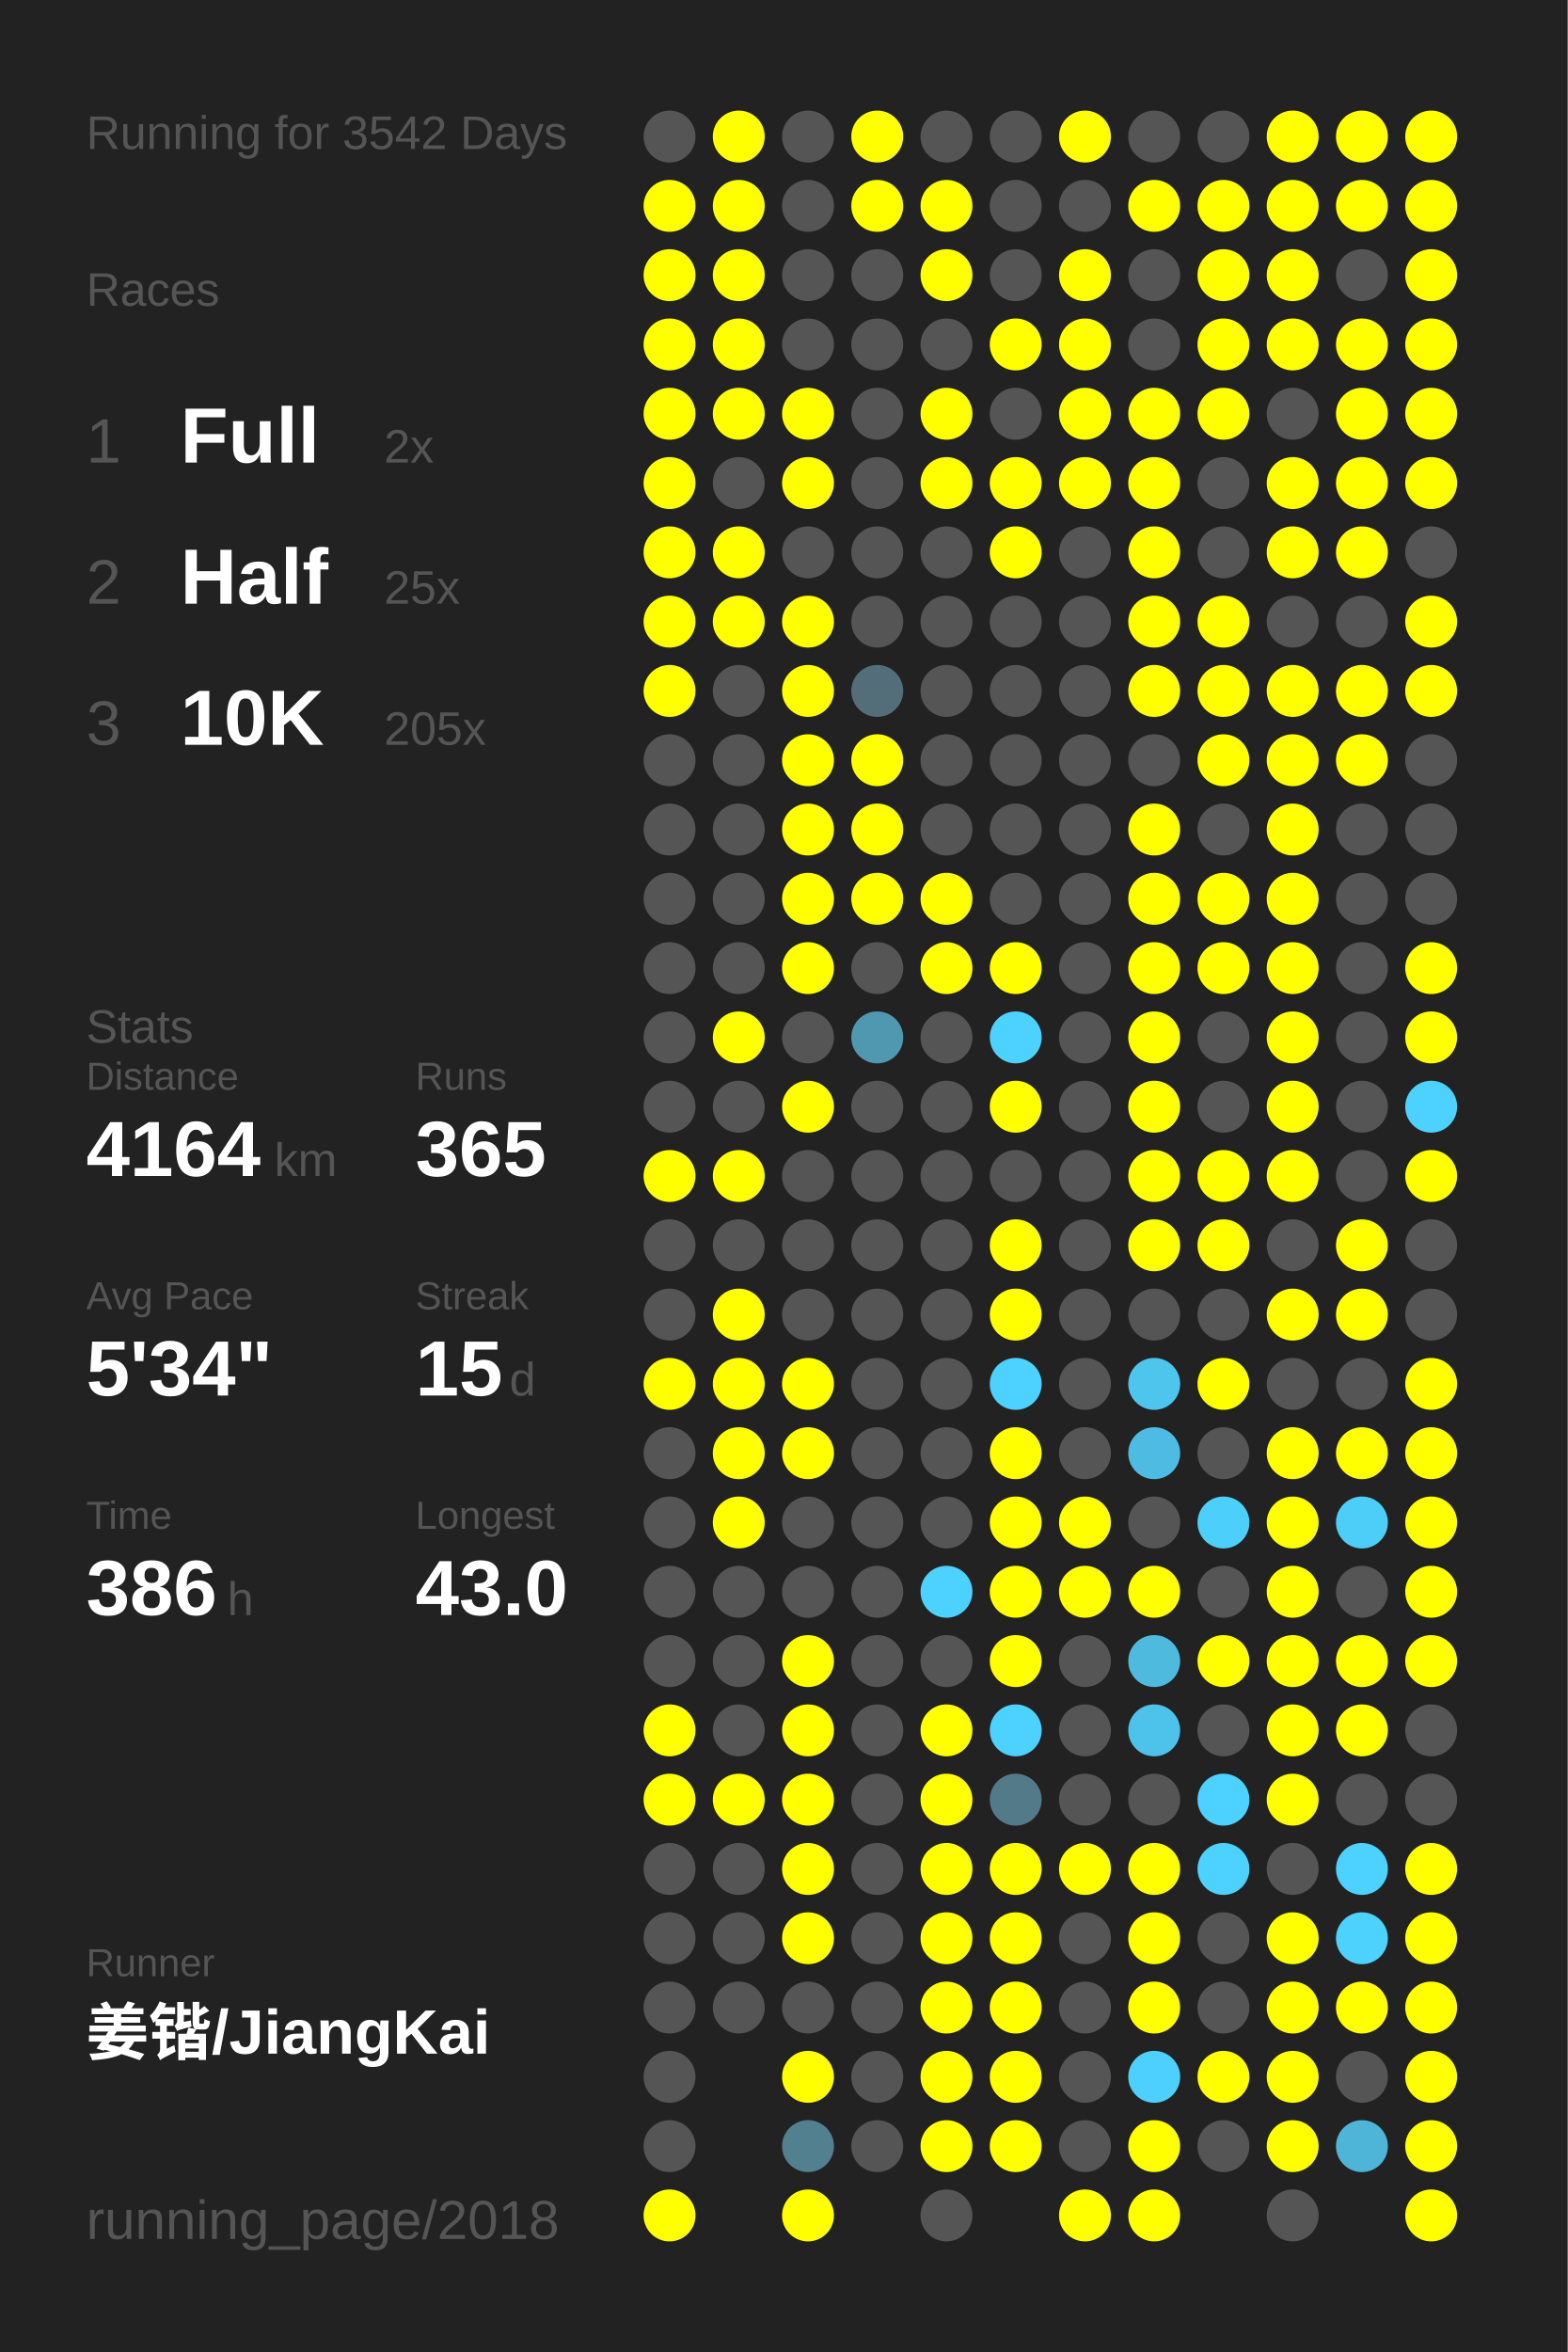
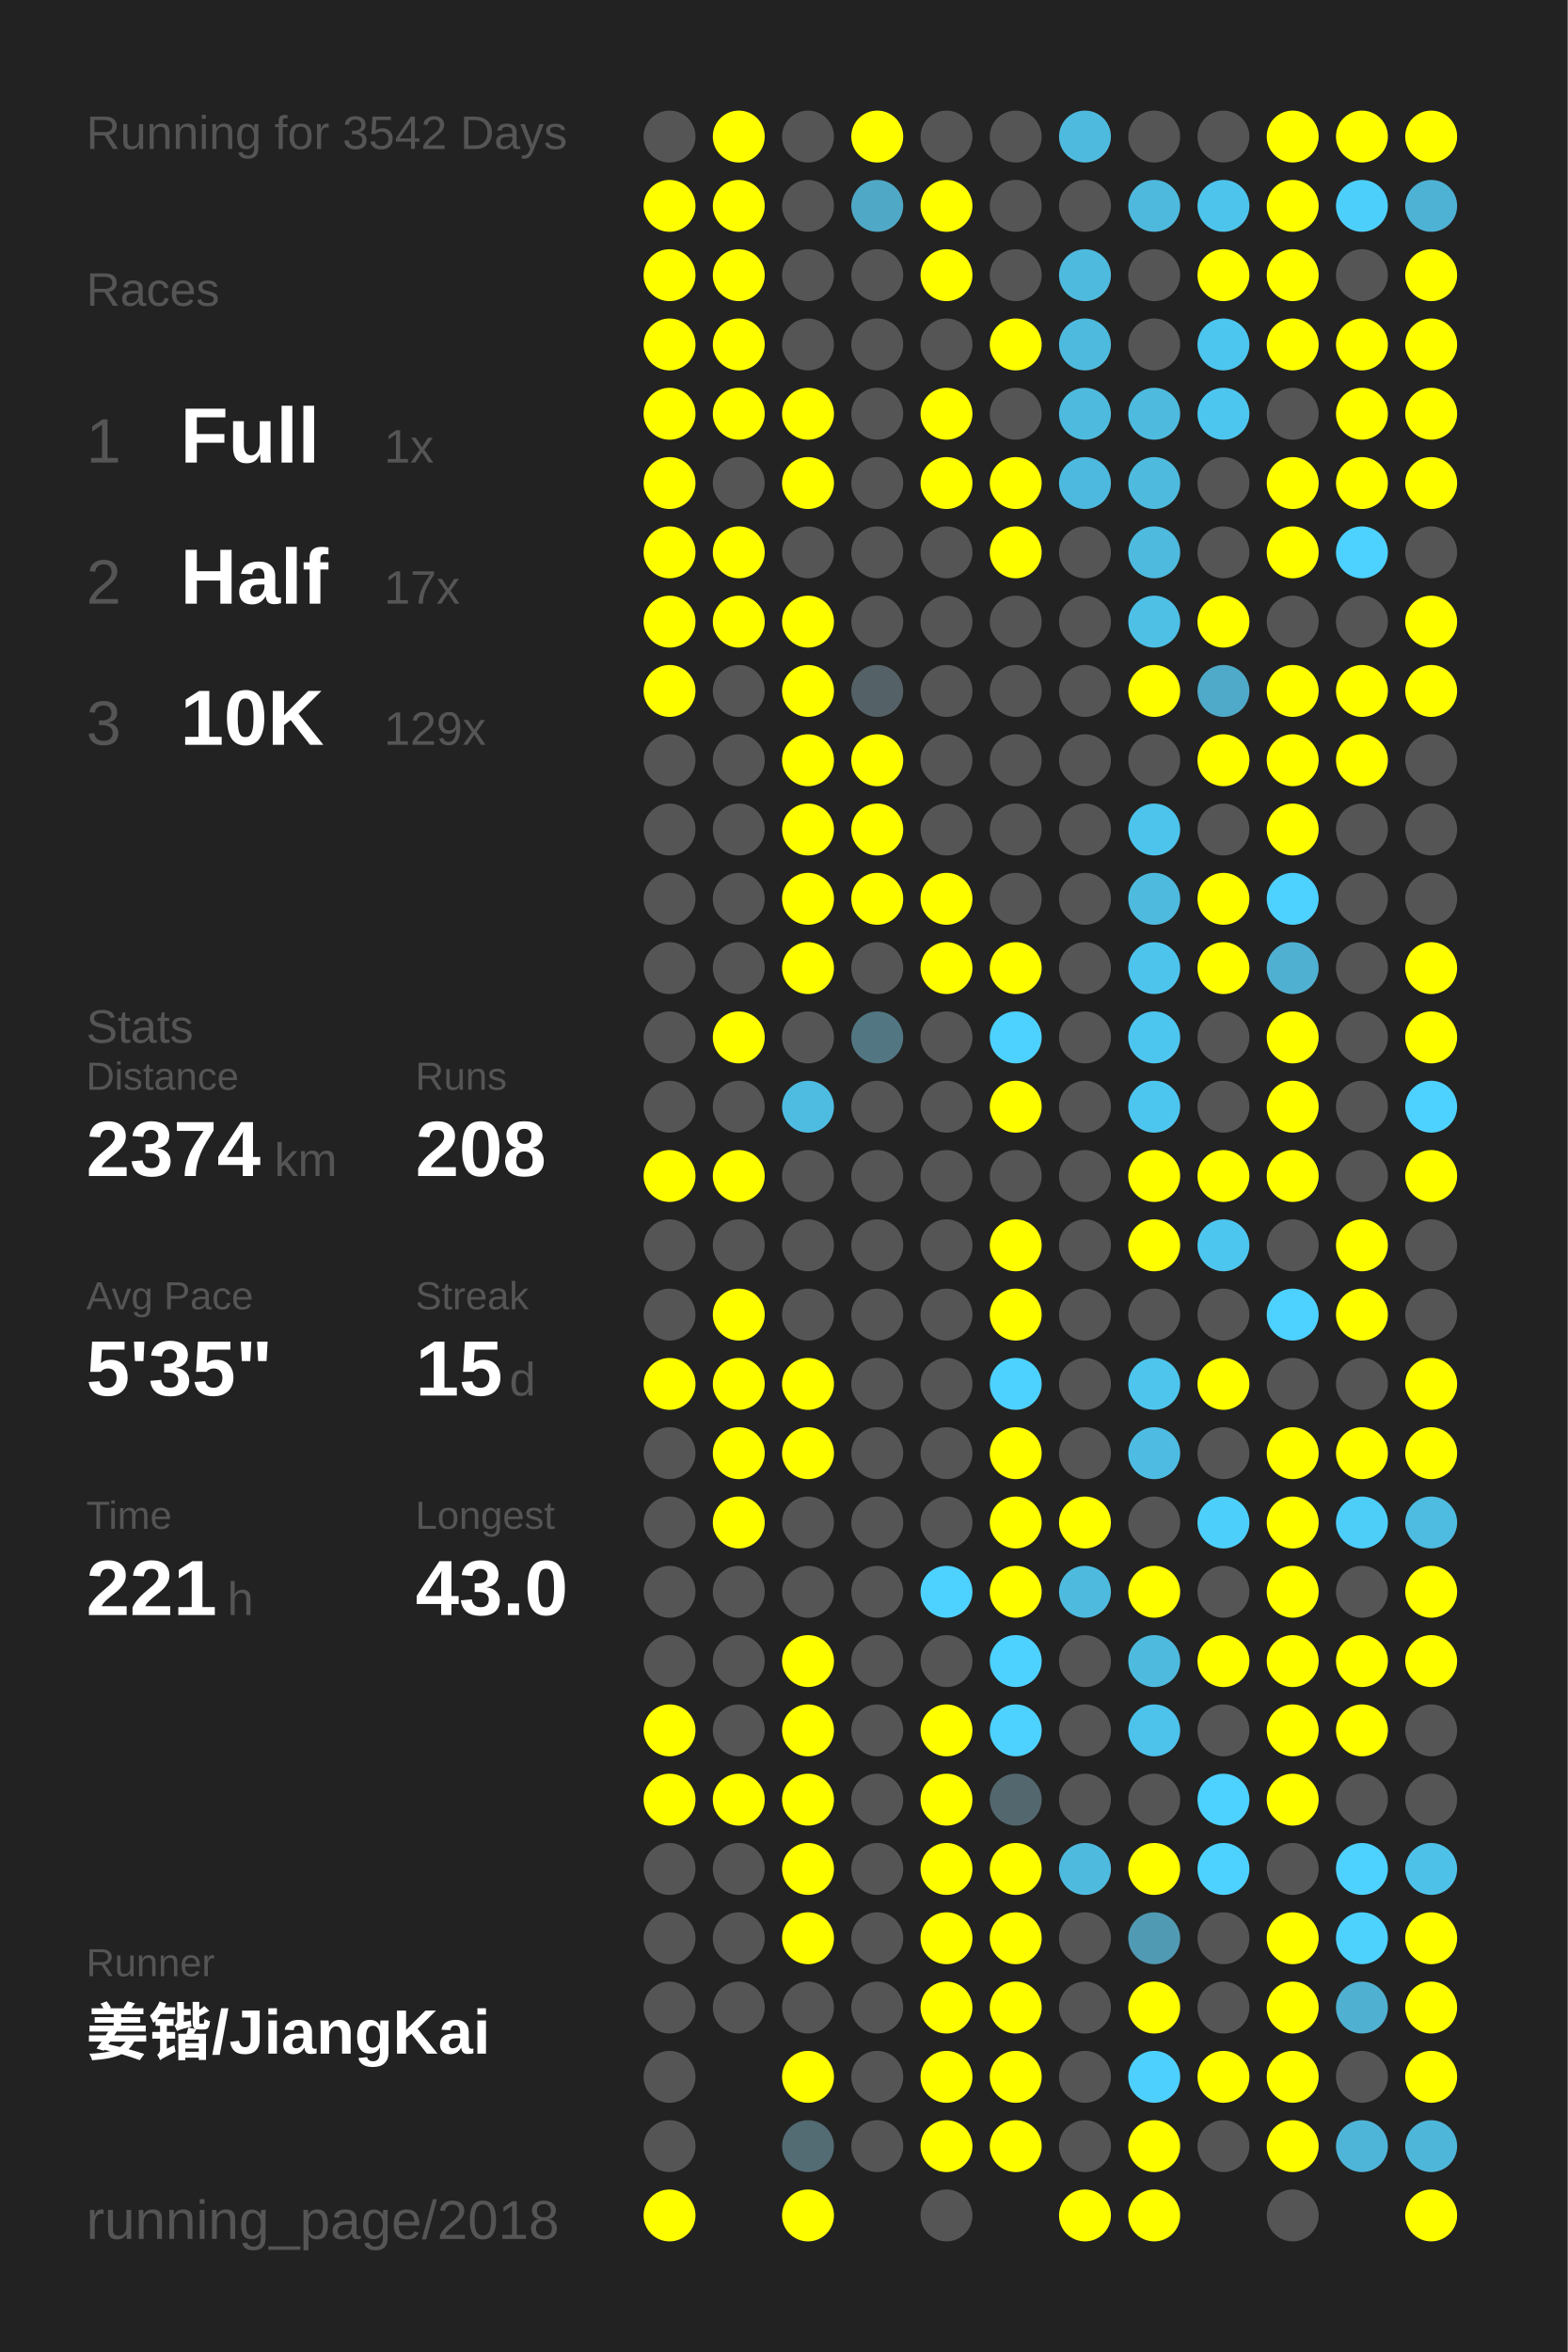
<svg xmlns="http://www.w3.org/2000/svg" baseProfile="full" height="300mm" version="1.1" viewBox="0,0,200,300" width="200mm">
  <defs />
  <rect fill="#222222" height="300" width="200" x="0" y="0" />
  <text fill="#555555" style="font-size:6px; font-family:Arial;" x="11" y="19">Running for 3542 Days</text>
  <text fill="#555555" style="font-size:6px; font-family:Arial;" x="11" y="39">Races</text>
  <text fill="#555555" style="font-size:8px; font-family:Arial;" x="11" y="59">1</text>
  <text fill="#FFFFFF" style="font-size:10px; font-family:Arial; font-weight:bold;" x="23" y="59">Full</text>
-   <text fill="#555555" style="font-size:6px; font-family:Arial;" x="49" y="59">2x</text>
+   <text fill="#555555" style="font-size:6px; font-family:Arial;" x="49" y="59">1x</text>
  <text fill="#555555" style="font-size:8px; font-family:Arial;" x="11" y="77">2</text>
  <text fill="#FFFFFF" style="font-size:10px; font-family:Arial; font-weight:bold;" x="23" y="77">Half</text>
-   <text fill="#555555" style="font-size:6px; font-family:Arial;" x="49" y="77">25x</text>
+   <text fill="#555555" style="font-size:6px; font-family:Arial;" x="49" y="77">17x</text>
  <text fill="#555555" style="font-size:8px; font-family:Arial;" x="11" y="95">3</text>
  <text fill="#FFFFFF" style="font-size:10px; font-family:Arial; font-weight:bold;" x="23" y="95">10K</text>
-   <text fill="#555555" style="font-size:6px; font-family:Arial;" x="49" y="95">205x</text>
+   <text fill="#555555" style="font-size:6px; font-family:Arial;" x="49" y="95">129x</text>
  <text fill="#555555" style="font-size:6px; font-family:Arial;" x="11" y="133">Stats</text>
  <text fill="#555555" style="font-size:5px; font-family:Arial;" x="11" y="139">Distance</text>
-   <text fill="#FFFFFF" style="font-size:10px; font-family:Arial; font-weight:bold;" x="11" y="150">4164</text>
+   <text fill="#FFFFFF" style="font-size:10px; font-family:Arial; font-weight:bold;" x="11" y="150">2374</text>
  <text fill="#555555" style="font-size:6px; font-family:Arial;" x="35" y="150">km</text>
  <text fill="#555555" style="font-size:5px; font-family:Arial;" x="53" y="139">Runs</text>
-   <text fill="#FFFFFF" style="font-size:10px; font-family:Arial; font-weight:bold;" x="53" y="150">365</text>
+   <text fill="#FFFFFF" style="font-size:10px; font-family:Arial; font-weight:bold;" x="53" y="150">208</text>
  <text fill="#555555" style="font-size:5px; font-family:Arial;" x="11" y="167">Avg Pace</text>
-   <text fill="#FFFFFF" style="font-size:10px; font-family:Arial; font-weight:bold;" x="11" y="178">5'34"</text>
+   <text fill="#FFFFFF" style="font-size:10px; font-family:Arial; font-weight:bold;" x="11" y="178">5'35"</text>
  <text fill="#555555" style="font-size:5px; font-family:Arial;" x="53" y="167">Streak</text>
  <text fill="#FFFFFF" style="font-size:10px; font-family:Arial; font-weight:bold;" x="53" y="178">15</text>
  <text fill="#555555" style="font-size:6px; font-family:Arial;" x="65" y="178">d</text>
  <text fill="#555555" style="font-size:5px; font-family:Arial;" x="11" y="195">Time</text>
-   <text fill="#FFFFFF" style="font-size:10px; font-family:Arial; font-weight:bold;" x="11" y="206">386</text>
+   <text fill="#FFFFFF" style="font-size:10px; font-family:Arial; font-weight:bold;" x="11" y="206">221</text>
  <text fill="#555555" style="font-size:6px; font-family:Arial;" x="29" y="206">h</text>
  <text fill="#555555" style="font-size:5px; font-family:Arial;" x="53" y="195">Longest</text>
  <text fill="#FFFFFF" style="font-size:10px; font-family:Arial; font-weight:bold;" x="53" y="206">43.0</text>
  <text fill="#555555" style="font-size:5px; font-family:Arial;" x="11" y="252.065">Runner</text>
  <text fill="#FFFFFF" style="font-size:8px; font-family:Arial; font-weight:bold;" x="11" y="262.065">姜锴/JiangKai</text>
  <text fill="#555555" style="font-size:7px; font-family:Arial;" x="11" y="285.581">running_page/2018</text>
  <circle cx="85.417" cy="17.419" fill="#555555" r="3.312" />
  <circle cx="85.417" cy="26.258" fill="#FFFF00" r="3.312" />
  <circle cx="85.417" cy="35.097" fill="#FFFF00" r="3.312" />
  <circle cx="85.417" cy="43.935" fill="#FFFF00" r="3.312" />
  <circle cx="85.417" cy="52.774" fill="#FFFF00" r="3.312" />
  <circle cx="85.417" cy="61.613" fill="#FFFF00" r="3.312" />
  <circle cx="85.417" cy="70.452" fill="#FFFF00" r="3.312" />
  <circle cx="85.417" cy="79.29" fill="#FFFF00" r="3.312" />
  <circle cx="85.417" cy="88.129" fill="#FFFF00" r="3.312" />
  <circle cx="85.417" cy="96.968" fill="#555555" r="3.312" />
  <circle cx="85.417" cy="105.806" fill="#555555" r="3.312" />
  <circle cx="85.417" cy="114.645" fill="#555555" r="3.312" />
  <circle cx="85.417" cy="123.484" fill="#555555" r="3.312" />
  <circle cx="85.417" cy="132.323" fill="#555555" r="3.312" />
  <circle cx="85.417" cy="141.161" fill="#555555" r="3.312" />
  <circle cx="85.417" cy="150" fill="#FFFF00" r="3.312" />
  <circle cx="85.417" cy="158.839" fill="#555555" r="3.312" />
  <circle cx="85.417" cy="167.677" fill="#555555" r="3.312" />
  <circle cx="85.417" cy="176.516" fill="#FFFF00" r="3.312" />
  <circle cx="85.417" cy="185.355" fill="#555555" r="3.312" />
  <circle cx="85.417" cy="194.194" fill="#555555" r="3.312" />
  <circle cx="85.417" cy="203.032" fill="#555555" r="3.312" />
  <circle cx="85.417" cy="211.871" fill="#555555" r="3.312" />
  <circle cx="85.417" cy="220.71" fill="#FFFF00" r="3.312" />
  <circle cx="85.417" cy="229.548" fill="#FFFF00" r="3.312" />
  <circle cx="85.417" cy="238.387" fill="#555555" r="3.312" />
  <circle cx="85.417" cy="247.226" fill="#555555" r="3.312" />
  <circle cx="85.417" cy="256.065" fill="#555555" r="3.312" />
  <circle cx="85.417" cy="264.903" fill="#555555" r="3.312" />
  <circle cx="85.417" cy="273.742" fill="#555555" r="3.312" />
  <circle cx="85.417" cy="282.581" fill="#FFFF00" r="3.312" />
  <circle cx="94.25" cy="17.419" fill="#FFFF00" r="3.312" />
  <circle cx="94.25" cy="26.258" fill="#FFFF00" r="3.312" />
  <circle cx="94.25" cy="35.097" fill="#FFFF00" r="3.312" />
  <circle cx="94.25" cy="43.935" fill="#FFFF00" r="3.312" />
  <circle cx="94.25" cy="52.774" fill="#FFFF00" r="3.312" />
  <circle cx="94.25" cy="61.613" fill="#555555" r="3.312" />
  <circle cx="94.25" cy="70.452" fill="#FFFF00" r="3.312" />
  <circle cx="94.25" cy="79.29" fill="#FFFF00" r="3.312" />
  <circle cx="94.25" cy="88.129" fill="#555555" r="3.312" />
  <circle cx="94.25" cy="96.968" fill="#555555" r="3.312" />
  <circle cx="94.25" cy="105.806" fill="#555555" r="3.312" />
  <circle cx="94.25" cy="114.645" fill="#555555" r="3.312" />
  <circle cx="94.25" cy="123.484" fill="#555555" r="3.312" />
  <circle cx="94.25" cy="132.323" fill="#FFFF00" r="3.312" />
  <circle cx="94.25" cy="141.161" fill="#555555" r="3.312" />
  <circle cx="94.25" cy="150" fill="#FFFF00" r="3.312" />
  <circle cx="94.25" cy="158.839" fill="#555555" r="3.312" />
  <circle cx="94.25" cy="167.677" fill="#FFFF00" r="3.312" />
  <circle cx="94.25" cy="176.516" fill="#FFFF00" r="3.312" />
  <circle cx="94.25" cy="185.355" fill="#FFFF00" r="3.312" />
  <circle cx="94.25" cy="194.194" fill="#FFFF00" r="3.312" />
  <circle cx="94.25" cy="203.032" fill="#555555" r="3.312" />
  <circle cx="94.25" cy="211.871" fill="#555555" r="3.312" />
  <circle cx="94.25" cy="220.71" fill="#555555" r="3.312" />
  <circle cx="94.25" cy="229.548" fill="#FFFF00" r="3.312" />
  <circle cx="94.25" cy="238.387" fill="#555555" r="3.312" />
  <circle cx="94.25" cy="247.226" fill="#555555" r="3.312" />
  <circle cx="94.25" cy="256.065" fill="#555555" r="3.312" />
  <circle cx="103.083" cy="17.419" fill="#555555" r="3.312" />
  <circle cx="103.083" cy="26.258" fill="#555555" r="3.312" />
  <circle cx="103.083" cy="35.097" fill="#555555" r="3.312" />
  <circle cx="103.083" cy="43.935" fill="#555555" r="3.312" />
  <circle cx="103.083" cy="52.774" fill="#FFFF00" r="3.312" />
  <circle cx="103.083" cy="61.613" fill="#FFFF00" r="3.312" />
  <circle cx="103.083" cy="70.452" fill="#555555" r="3.312" />
  <circle cx="103.083" cy="79.29" fill="#FFFF00" r="3.312" />
  <circle cx="103.083" cy="88.129" fill="#FFFF00" r="3.312" />
  <circle cx="103.083" cy="96.968" fill="#FFFF00" r="3.312" />
  <circle cx="103.083" cy="105.806" fill="#FFFF00" r="3.312" />
  <circle cx="103.083" cy="114.645" fill="#FFFF00" r="3.312" />
  <circle cx="103.083" cy="123.484" fill="#FFFF00" r="3.312" />
  <circle cx="103.083" cy="132.323" fill="#555555" r="3.312" />
-   <circle cx="103.083" cy="141.161" fill="#FFFF00" r="3.312" />
+   <circle cx="103.083" cy="141.161" fill="#4ebce1" r="3.312" />
  <circle cx="103.083" cy="150" fill="#555555" r="3.312" />
  <circle cx="103.083" cy="158.839" fill="#555555" r="3.312" />
  <circle cx="103.083" cy="167.677" fill="#555555" r="3.312" />
  <circle cx="103.083" cy="176.516" fill="#FFFF00" r="3.312" />
  <circle cx="103.083" cy="185.355" fill="#FFFF00" r="3.312" />
  <circle cx="103.083" cy="194.194" fill="#555555" r="3.312" />
  <circle cx="103.083" cy="203.032" fill="#555555" r="3.312" />
  <circle cx="103.083" cy="211.871" fill="#FFFF00" r="3.312" />
  <circle cx="103.083" cy="220.71" fill="#FFFF00" r="3.312" />
  <circle cx="103.083" cy="229.548" fill="#FFFF00" r="3.312" />
  <circle cx="103.083" cy="238.387" fill="#FFFF00" r="3.312" />
  <circle cx="103.083" cy="247.226" fill="#FFFF00" r="3.312" />
  <circle cx="103.083" cy="256.065" fill="#555555" r="3.312" />
  <circle cx="103.083" cy="264.903" fill="#FFFF00" r="3.312" />
-   <circle cx="103.083" cy="273.742" fill="#52808f" r="3.312" />
+   <circle cx="103.083" cy="273.742" fill="#536b73" r="3.312" />
  <circle cx="103.083" cy="282.581" fill="#FFFF00" r="3.312" />
  <circle cx="111.917" cy="17.419" fill="#FFFF00" r="3.312" />
-   <circle cx="111.917" cy="26.258" fill="#FFFF00" r="3.312" />
+   <circle cx="111.917" cy="26.258" fill="#4fa8c6" r="3.312" />
  <circle cx="111.917" cy="35.097" fill="#555555" r="3.312" />
  <circle cx="111.917" cy="43.935" fill="#555555" r="3.312" />
  <circle cx="111.917" cy="52.774" fill="#555555" r="3.312" />
  <circle cx="111.917" cy="61.613" fill="#555555" r="3.312" />
  <circle cx="111.917" cy="70.452" fill="#555555" r="3.312" />
  <circle cx="111.917" cy="79.29" fill="#555555" r="3.312" />
-   <circle cx="111.917" cy="88.129" fill="#536e78" r="3.312" />
+   <circle cx="111.917" cy="88.129" fill="#546166" r="3.312" />
  <circle cx="111.917" cy="96.968" fill="#FFFF00" r="3.312" />
  <circle cx="111.917" cy="105.806" fill="#FFFF00" r="3.312" />
  <circle cx="111.917" cy="114.645" fill="#FFFF00" r="3.312" />
  <circle cx="111.917" cy="123.484" fill="#555555" r="3.312" />
-   <circle cx="111.917" cy="132.323" fill="#5098b0" r="3.312" />
+   <circle cx="111.917" cy="132.323" fill="#527783" r="3.312" />
  <circle cx="111.917" cy="141.161" fill="#555555" r="3.312" />
  <circle cx="111.917" cy="150" fill="#555555" r="3.312" />
  <circle cx="111.917" cy="158.839" fill="#555555" r="3.312" />
  <circle cx="111.917" cy="167.677" fill="#555555" r="3.312" />
  <circle cx="111.917" cy="176.516" fill="#555555" r="3.312" />
  <circle cx="111.917" cy="185.355" fill="#555555" r="3.312" />
  <circle cx="111.917" cy="194.194" fill="#555555" r="3.312" />
  <circle cx="111.917" cy="203.032" fill="#555555" r="3.312" />
  <circle cx="111.917" cy="211.871" fill="#555555" r="3.312" />
  <circle cx="111.917" cy="220.71" fill="#555555" r="3.312" />
  <circle cx="111.917" cy="229.548" fill="#555555" r="3.312" />
  <circle cx="111.917" cy="238.387" fill="#555555" r="3.312" />
  <circle cx="111.917" cy="247.226" fill="#555555" r="3.312" />
  <circle cx="111.917" cy="256.065" fill="#555555" r="3.312" />
  <circle cx="111.917" cy="264.903" fill="#555555" r="3.312" />
  <circle cx="111.917" cy="273.742" fill="#555555" r="3.312" />
  <circle cx="120.75" cy="17.419" fill="#555555" r="3.312" />
  <circle cx="120.75" cy="26.258" fill="#FFFF00" r="3.312" />
  <circle cx="120.75" cy="35.097" fill="#FFFF00" r="3.312" />
  <circle cx="120.75" cy="43.935" fill="#555555" r="3.312" />
  <circle cx="120.75" cy="52.774" fill="#FFFF00" r="3.312" />
  <circle cx="120.75" cy="61.613" fill="#FFFF00" r="3.312" />
  <circle cx="120.75" cy="70.452" fill="#555555" r="3.312" />
  <circle cx="120.75" cy="79.29" fill="#555555" r="3.312" />
  <circle cx="120.75" cy="88.129" fill="#555555" r="3.312" />
  <circle cx="120.75" cy="96.968" fill="#555555" r="3.312" />
  <circle cx="120.75" cy="105.806" fill="#555555" r="3.312" />
  <circle cx="120.75" cy="114.645" fill="#FFFF00" r="3.312" />
  <circle cx="120.75" cy="123.484" fill="#FFFF00" r="3.312" />
  <circle cx="120.75" cy="132.323" fill="#555555" r="3.312" />
  <circle cx="120.75" cy="141.161" fill="#555555" r="3.312" />
  <circle cx="120.75" cy="150" fill="#555555" r="3.312" />
  <circle cx="120.75" cy="158.839" fill="#555555" r="3.312" />
  <circle cx="120.75" cy="167.677" fill="#555555" r="3.312" />
  <circle cx="120.75" cy="176.516" fill="#555555" r="3.312" />
  <circle cx="120.75" cy="185.355" fill="#555555" r="3.312" />
  <circle cx="120.75" cy="194.194" fill="#555555" r="3.312" />
  <circle cx="120.75" cy="203.032" fill="#4dd1fe" r="3.312" />
  <circle cx="120.75" cy="211.871" fill="#555555" r="3.312" />
  <circle cx="120.75" cy="220.71" fill="#FFFF00" r="3.312" />
  <circle cx="120.75" cy="229.548" fill="#FFFF00" r="3.312" />
  <circle cx="120.75" cy="238.387" fill="#FFFF00" r="3.312" />
  <circle cx="120.75" cy="247.226" fill="#FFFF00" r="3.312" />
  <circle cx="120.75" cy="256.065" fill="#FFFF00" r="3.312" />
  <circle cx="120.75" cy="264.903" fill="#FFFF00" r="3.312" />
  <circle cx="120.75" cy="273.742" fill="#FFFF00" r="3.312" />
  <circle cx="120.75" cy="282.581" fill="#555555" r="3.312" />
  <circle cx="129.583" cy="17.419" fill="#555555" r="3.312" />
  <circle cx="129.583" cy="26.258" fill="#555555" r="3.312" />
  <circle cx="129.583" cy="35.097" fill="#555555" r="3.312" />
  <circle cx="129.583" cy="43.935" fill="#FFFF00" r="3.312" />
  <circle cx="129.583" cy="52.774" fill="#555555" r="3.312" />
  <circle cx="129.583" cy="61.613" fill="#FFFF00" r="3.312" />
  <circle cx="129.583" cy="70.452" fill="#FFFF00" r="3.312" />
  <circle cx="129.583" cy="79.29" fill="#555555" r="3.312" />
  <circle cx="129.583" cy="88.129" fill="#555555" r="3.312" />
  <circle cx="129.583" cy="96.968" fill="#555555" r="3.312" />
  <circle cx="129.583" cy="105.806" fill="#555555" r="3.312" />
  <circle cx="129.583" cy="114.645" fill="#555555" r="3.312" />
  <circle cx="129.583" cy="123.484" fill="#FFFF00" r="3.312" />
  <circle cx="129.583" cy="132.323" fill="#4dd1fe" r="3.312" />
  <circle cx="129.583" cy="141.161" fill="#FFFF00" r="3.312" />
  <circle cx="129.583" cy="150" fill="#555555" r="3.312" />
  <circle cx="129.583" cy="158.839" fill="#FFFF00" r="3.312" />
  <circle cx="129.583" cy="167.677" fill="#FFFF00" r="3.312" />
  <circle cx="129.583" cy="176.516" fill="#4dd1fe" r="3.312" />
  <circle cx="129.583" cy="185.355" fill="#FFFF00" r="3.312" />
  <circle cx="129.583" cy="194.194" fill="#FFFF00" r="3.312" />
  <circle cx="129.583" cy="203.032" fill="#FFFF00" r="3.312" />
-   <circle cx="129.583" cy="211.871" fill="#FFFF00" r="3.312" />
+   <circle cx="129.583" cy="211.871" fill="#4dd1fe" r="3.312" />
  <circle cx="129.583" cy="220.71" fill="#4dd1fe" r="3.312" />
-   <circle cx="129.583" cy="229.548" fill="#527a88" r="3.312" />
+   <circle cx="129.583" cy="229.548" fill="#53676e" r="3.312" />
  <circle cx="129.583" cy="238.387" fill="#FFFF00" r="3.312" />
  <circle cx="129.583" cy="247.226" fill="#FFFF00" r="3.312" />
  <circle cx="129.583" cy="256.065" fill="#FFFF00" r="3.312" />
  <circle cx="129.583" cy="264.903" fill="#FFFF00" r="3.312" />
  <circle cx="129.583" cy="273.742" fill="#FFFF00" r="3.312" />
-   <circle cx="138.417" cy="17.419" fill="#FFFF00" r="3.312" />
+   <circle cx="138.417" cy="17.419" fill="#4ebade" r="3.312" />
  <circle cx="138.417" cy="26.258" fill="#555555" r="3.312" />
-   <circle cx="138.417" cy="35.097" fill="#FFFF00" r="3.312" />
-   <circle cx="138.417" cy="43.935" fill="#FFFF00" r="3.312" />
-   <circle cx="138.417" cy="52.774" fill="#FFFF00" r="3.312" />
-   <circle cx="138.417" cy="61.613" fill="#FFFF00" r="3.312" />
+   <circle cx="138.417" cy="35.097" fill="#4ebade" r="3.312" />
+   <circle cx="138.417" cy="43.935" fill="#4ebade" r="3.312" />
+   <circle cx="138.417" cy="52.774" fill="#4ebade" r="3.312" />
+   <circle cx="138.417" cy="61.613" fill="#4eb9de" r="3.312" />
  <circle cx="138.417" cy="70.452" fill="#555555" r="3.312" />
  <circle cx="138.417" cy="79.29" fill="#555555" r="3.312" />
  <circle cx="138.417" cy="88.129" fill="#555555" r="3.312" />
  <circle cx="138.417" cy="96.968" fill="#555555" r="3.312" />
  <circle cx="138.417" cy="105.806" fill="#555555" r="3.312" />
  <circle cx="138.417" cy="114.645" fill="#555555" r="3.312" />
  <circle cx="138.417" cy="123.484" fill="#555555" r="3.312" />
  <circle cx="138.417" cy="132.323" fill="#555555" r="3.312" />
  <circle cx="138.417" cy="141.161" fill="#555555" r="3.312" />
  <circle cx="138.417" cy="150" fill="#555555" r="3.312" />
  <circle cx="138.417" cy="158.839" fill="#555555" r="3.312" />
  <circle cx="138.417" cy="167.677" fill="#555555" r="3.312" />
  <circle cx="138.417" cy="176.516" fill="#555555" r="3.312" />
  <circle cx="138.417" cy="185.355" fill="#555555" r="3.312" />
  <circle cx="138.417" cy="194.194" fill="#FFFF00" r="3.312" />
-   <circle cx="138.417" cy="203.032" fill="#FFFF00" r="3.312" />
+   <circle cx="138.417" cy="203.032" fill="#4ebade" r="3.312" />
  <circle cx="138.417" cy="211.871" fill="#555555" r="3.312" />
  <circle cx="138.417" cy="220.71" fill="#555555" r="3.312" />
  <circle cx="138.417" cy="229.548" fill="#555555" r="3.312" />
-   <circle cx="138.417" cy="238.387" fill="#FFFF00" r="3.312" />
+   <circle cx="138.417" cy="238.387" fill="#4ebade" r="3.312" />
  <circle cx="138.417" cy="247.226" fill="#555555" r="3.312" />
  <circle cx="138.417" cy="256.065" fill="#555555" r="3.312" />
  <circle cx="138.417" cy="264.903" fill="#555555" r="3.312" />
  <circle cx="138.417" cy="273.742" fill="#555555" r="3.312" />
  <circle cx="138.417" cy="282.581" fill="#FFFF00" r="3.312" />
  <circle cx="147.25" cy="17.419" fill="#555555" r="3.312" />
-   <circle cx="147.25" cy="26.258" fill="#FFFF00" r="3.312" />
+   <circle cx="147.25" cy="26.258" fill="#4eb9dd" r="3.312" />
  <circle cx="147.25" cy="35.097" fill="#555555" r="3.312" />
  <circle cx="147.25" cy="43.935" fill="#555555" r="3.312" />
-   <circle cx="147.25" cy="52.774" fill="#FFFF00" r="3.312" />
-   <circle cx="147.25" cy="61.613" fill="#FFFF00" r="3.312" />
-   <circle cx="147.25" cy="70.452" fill="#FFFF00" r="3.312" />
-   <circle cx="147.25" cy="79.29" fill="#FFFF00" r="3.312" />
+   <circle cx="147.25" cy="52.774" fill="#4ebade" r="3.312" />
+   <circle cx="147.25" cy="61.613" fill="#4ebade" r="3.312" />
+   <circle cx="147.25" cy="70.452" fill="#4ebade" r="3.312" />
+   <circle cx="147.25" cy="79.29" fill="#4ec0e6" r="3.312" />
  <circle cx="147.25" cy="88.129" fill="#FFFF00" r="3.312" />
  <circle cx="147.25" cy="96.968" fill="#555555" r="3.312" />
-   <circle cx="147.25" cy="105.806" fill="#FFFF00" r="3.312" />
-   <circle cx="147.25" cy="114.645" fill="#FFFF00" r="3.312" />
-   <circle cx="147.25" cy="123.484" fill="#FFFF00" r="3.312" />
-   <circle cx="147.25" cy="132.323" fill="#FFFF00" r="3.312" />
-   <circle cx="147.25" cy="141.161" fill="#FFFF00" r="3.312" />
+   <circle cx="147.25" cy="105.806" fill="#4dc4ec" r="3.312" />
+   <circle cx="147.25" cy="114.645" fill="#4ebade" r="3.312" />
+   <circle cx="147.25" cy="123.484" fill="#4dc4ec" r="3.312" />
+   <circle cx="147.25" cy="132.323" fill="#4dc6ef" r="3.312" />
+   <circle cx="147.25" cy="141.161" fill="#4dc6ef" r="3.312" />
  <circle cx="147.25" cy="150" fill="#FFFF00" r="3.312" />
  <circle cx="147.25" cy="158.839" fill="#FFFF00" r="3.312" />
  <circle cx="147.25" cy="167.677" fill="#555555" r="3.312" />
  <circle cx="147.25" cy="176.516" fill="#4dc5ed" r="3.312" />
  <circle cx="147.25" cy="185.355" fill="#4ebce2" r="3.312" />
  <circle cx="147.25" cy="194.194" fill="#555555" r="3.312" />
  <circle cx="147.25" cy="203.032" fill="#FFFF00" r="3.312" />
  <circle cx="147.25" cy="211.871" fill="#4ebade" r="3.312" />
  <circle cx="147.25" cy="220.71" fill="#4dc2ea" r="3.312" />
  <circle cx="147.25" cy="229.548" fill="#555555" r="3.312" />
  <circle cx="147.25" cy="238.387" fill="#FFFF00" r="3.312" />
-   <circle cx="147.25" cy="247.226" fill="#FFFF00" r="3.312" />
+   <circle cx="147.25" cy="247.226" fill="#509ab3" r="3.312" />
  <circle cx="147.25" cy="256.065" fill="#FFFF00" r="3.312" />
  <circle cx="147.25" cy="264.903" fill="#4dd0fd" r="3.312" />
  <circle cx="147.25" cy="273.742" fill="#FFFF00" r="3.312" />
  <circle cx="147.25" cy="282.581" fill="#FFFF00" r="3.312" />
  <circle cx="156.083" cy="17.419" fill="#555555" r="3.312" />
-   <circle cx="156.083" cy="26.258" fill="#FFFF00" r="3.312" />
+   <circle cx="156.083" cy="26.258" fill="#4dc4ec" r="3.312" />
  <circle cx="156.083" cy="35.097" fill="#FFFF00" r="3.312" />
-   <circle cx="156.083" cy="43.935" fill="#FFFF00" r="3.312" />
-   <circle cx="156.083" cy="52.774" fill="#FFFF00" r="3.312" />
+   <circle cx="156.083" cy="43.935" fill="#4dc6ef" r="3.312" />
+   <circle cx="156.083" cy="52.774" fill="#4dc6ef" r="3.312" />
  <circle cx="156.083" cy="61.613" fill="#555555" r="3.312" />
  <circle cx="156.083" cy="70.452" fill="#555555" r="3.312" />
  <circle cx="156.083" cy="79.29" fill="#FFFF00" r="3.312" />
-   <circle cx="156.083" cy="88.129" fill="#FFFF00" r="3.312" />
+   <circle cx="156.083" cy="88.129" fill="#4fa9c8" r="3.312" />
  <circle cx="156.083" cy="96.968" fill="#FFFF00" r="3.312" />
  <circle cx="156.083" cy="105.806" fill="#555555" r="3.312" />
  <circle cx="156.083" cy="114.645" fill="#FFFF00" r="3.312" />
  <circle cx="156.083" cy="123.484" fill="#FFFF00" r="3.312" />
  <circle cx="156.083" cy="132.323" fill="#555555" r="3.312" />
  <circle cx="156.083" cy="141.161" fill="#555555" r="3.312" />
  <circle cx="156.083" cy="150" fill="#FFFF00" r="3.312" />
-   <circle cx="156.083" cy="158.839" fill="#FFFF00" r="3.312" />
+   <circle cx="156.083" cy="158.839" fill="#4dc6ef" r="3.312" />
  <circle cx="156.083" cy="167.677" fill="#555555" r="3.312" />
  <circle cx="156.083" cy="176.516" fill="#FFFF00" r="3.312" />
  <circle cx="156.083" cy="185.355" fill="#555555" r="3.312" />
  <circle cx="156.083" cy="194.194" fill="#4dcffb" r="3.312" />
  <circle cx="156.083" cy="203.032" fill="#555555" r="3.312" />
  <circle cx="156.083" cy="211.871" fill="#FFFF00" r="3.312" />
  <circle cx="156.083" cy="220.71" fill="#555555" r="3.312" />
  <circle cx="156.083" cy="229.548" fill="#4dd1fe" r="3.312" />
  <circle cx="156.083" cy="238.387" fill="#4dd1fe" r="3.312" />
  <circle cx="156.083" cy="247.226" fill="#555555" r="3.312" />
  <circle cx="156.083" cy="256.065" fill="#555555" r="3.312" />
  <circle cx="156.083" cy="264.903" fill="#FFFF00" r="3.312" />
  <circle cx="156.083" cy="273.742" fill="#555555" r="3.312" />
  <circle cx="164.917" cy="17.419" fill="#FFFF00" r="3.312" />
  <circle cx="164.917" cy="26.258" fill="#FFFF00" r="3.312" />
  <circle cx="164.917" cy="35.097" fill="#FFFF00" r="3.312" />
  <circle cx="164.917" cy="43.935" fill="#FFFF00" r="3.312" />
  <circle cx="164.917" cy="52.774" fill="#555555" r="3.312" />
  <circle cx="164.917" cy="61.613" fill="#FFFF00" r="3.312" />
  <circle cx="164.917" cy="70.452" fill="#FFFF00" r="3.312" />
  <circle cx="164.917" cy="79.29" fill="#555555" r="3.312" />
  <circle cx="164.917" cy="88.129" fill="#FFFF00" r="3.312" />
  <circle cx="164.917" cy="96.968" fill="#FFFF00" r="3.312" />
  <circle cx="164.917" cy="105.806" fill="#FFFF00" r="3.312" />
-   <circle cx="164.917" cy="114.645" fill="#FFFF00" r="3.312" />
-   <circle cx="164.917" cy="123.484" fill="#FFFF00" r="3.312" />
+   <circle cx="164.917" cy="114.645" fill="#4dd1fe" r="3.312" />
+   <circle cx="164.917" cy="123.484" fill="#4fb0d1" r="3.312" />
  <circle cx="164.917" cy="132.323" fill="#FFFF00" r="3.312" />
  <circle cx="164.917" cy="141.161" fill="#FFFF00" r="3.312" />
  <circle cx="164.917" cy="150" fill="#FFFF00" r="3.312" />
  <circle cx="164.917" cy="158.839" fill="#555555" r="3.312" />
-   <circle cx="164.917" cy="167.677" fill="#FFFF00" r="3.312" />
+   <circle cx="164.917" cy="167.677" fill="#4dd1fe" r="3.312" />
  <circle cx="164.917" cy="176.516" fill="#555555" r="3.312" />
  <circle cx="164.917" cy="185.355" fill="#FFFF00" r="3.312" />
  <circle cx="164.917" cy="194.194" fill="#FFFF00" r="3.312" />
  <circle cx="164.917" cy="203.032" fill="#FFFF00" r="3.312" />
  <circle cx="164.917" cy="211.871" fill="#FFFF00" r="3.312" />
  <circle cx="164.917" cy="220.71" fill="#FFFF00" r="3.312" />
  <circle cx="164.917" cy="229.548" fill="#FFFF00" r="3.312" />
  <circle cx="164.917" cy="238.387" fill="#555555" r="3.312" />
  <circle cx="164.917" cy="247.226" fill="#FFFF00" r="3.312" />
  <circle cx="164.917" cy="256.065" fill="#FFFF00" r="3.312" />
  <circle cx="164.917" cy="264.903" fill="#FFFF00" r="3.312" />
  <circle cx="164.917" cy="273.742" fill="#FFFF00" r="3.312" />
  <circle cx="164.917" cy="282.581" fill="#555555" r="3.312" />
  <circle cx="173.75" cy="17.419" fill="#FFFF00" r="3.312" />
-   <circle cx="173.75" cy="26.258" fill="#FFFF00" r="3.312" />
+   <circle cx="173.75" cy="26.258" fill="#4dcffb" r="3.312" />
  <circle cx="173.75" cy="35.097" fill="#555555" r="3.312" />
  <circle cx="173.75" cy="43.935" fill="#FFFF00" r="3.312" />
  <circle cx="173.75" cy="52.774" fill="#FFFF00" r="3.312" />
  <circle cx="173.75" cy="61.613" fill="#FFFF00" r="3.312" />
-   <circle cx="173.75" cy="70.452" fill="#FFFF00" r="3.312" />
+   <circle cx="173.75" cy="70.452" fill="#4dd1fe" r="3.312" />
  <circle cx="173.75" cy="79.29" fill="#555555" r="3.312" />
  <circle cx="173.75" cy="88.129" fill="#FFFF00" r="3.312" />
  <circle cx="173.75" cy="96.968" fill="#FFFF00" r="3.312" />
  <circle cx="173.75" cy="105.806" fill="#555555" r="3.312" />
  <circle cx="173.75" cy="114.645" fill="#555555" r="3.312" />
  <circle cx="173.75" cy="123.484" fill="#555555" r="3.312" />
  <circle cx="173.75" cy="132.323" fill="#555555" r="3.312" />
  <circle cx="173.75" cy="141.161" fill="#555555" r="3.312" />
  <circle cx="173.75" cy="150" fill="#555555" r="3.312" />
  <circle cx="173.75" cy="158.839" fill="#FFFF00" r="3.312" />
  <circle cx="173.75" cy="167.677" fill="#FFFF00" r="3.312" />
  <circle cx="173.75" cy="176.516" fill="#555555" r="3.312" />
  <circle cx="173.75" cy="185.355" fill="#FFFF00" r="3.312" />
  <circle cx="173.75" cy="194.194" fill="#4dcef9" r="3.312" />
  <circle cx="173.75" cy="203.032" fill="#555555" r="3.312" />
  <circle cx="173.75" cy="211.871" fill="#FFFF00" r="3.312" />
  <circle cx="173.75" cy="220.71" fill="#FFFF00" r="3.312" />
  <circle cx="173.75" cy="229.548" fill="#555555" r="3.312" />
  <circle cx="173.75" cy="238.387" fill="#4dd1fe" r="3.312" />
  <circle cx="173.75" cy="247.226" fill="#4dd1fd" r="3.312" />
-   <circle cx="173.75" cy="256.065" fill="#FFFF00" r="3.312" />
+   <circle cx="173.75" cy="256.065" fill="#4fb0d1" r="3.312" />
  <circle cx="173.75" cy="264.903" fill="#555555" r="3.312" />
  <circle cx="173.75" cy="273.742" fill="#4eb5d8" r="3.312" />
  <circle cx="182.583" cy="17.419" fill="#FFFF00" r="3.312" />
-   <circle cx="182.583" cy="26.258" fill="#FFFF00" r="3.312" />
+   <circle cx="182.583" cy="26.258" fill="#4eb2d4" r="3.312" />
  <circle cx="182.583" cy="35.097" fill="#FFFF00" r="3.312" />
  <circle cx="182.583" cy="43.935" fill="#FFFF00" r="3.312" />
  <circle cx="182.583" cy="52.774" fill="#FFFF00" r="3.312" />
  <circle cx="182.583" cy="61.613" fill="#FFFF00" r="3.312" />
  <circle cx="182.583" cy="70.452" fill="#555555" r="3.312" />
  <circle cx="182.583" cy="79.29" fill="#FFFF00" r="3.312" />
  <circle cx="182.583" cy="88.129" fill="#FFFF00" r="3.312" />
  <circle cx="182.583" cy="96.968" fill="#555555" r="3.312" />
  <circle cx="182.583" cy="105.806" fill="#555555" r="3.312" />
  <circle cx="182.583" cy="114.645" fill="#555555" r="3.312" />
  <circle cx="182.583" cy="123.484" fill="#FFFF00" r="3.312" />
  <circle cx="182.583" cy="132.323" fill="#FFFF00" r="3.312" />
  <circle cx="182.583" cy="141.161" fill="#4dd1fe" r="3.312" />
  <circle cx="182.583" cy="150" fill="#FFFF00" r="3.312" />
  <circle cx="182.583" cy="158.839" fill="#555555" r="3.312" />
  <circle cx="182.583" cy="167.677" fill="#555555" r="3.312" />
  <circle cx="182.583" cy="176.516" fill="#FFFF00" r="3.312" />
  <circle cx="182.583" cy="185.355" fill="#FFFF00" r="3.312" />
-   <circle cx="182.583" cy="194.194" fill="#FFFF00" r="3.312" />
+   <circle cx="182.583" cy="194.194" fill="#4ebbe0" r="3.312" />
  <circle cx="182.583" cy="203.032" fill="#FFFF00" r="3.312" />
  <circle cx="182.583" cy="211.871" fill="#FFFF00" r="3.312" />
  <circle cx="182.583" cy="220.71" fill="#555555" r="3.312" />
  <circle cx="182.583" cy="229.548" fill="#555555" r="3.312" />
-   <circle cx="182.583" cy="238.387" fill="#FFFF00" r="3.312" />
+   <circle cx="182.583" cy="238.387" fill="#4ec1e8" r="3.312" />
  <circle cx="182.583" cy="247.226" fill="#FFFF00" r="3.312" />
  <circle cx="182.583" cy="256.065" fill="#FFFF00" r="3.312" />
  <circle cx="182.583" cy="264.903" fill="#FFFF00" r="3.312" />
-   <circle cx="182.583" cy="273.742" fill="#FFFF00" r="3.312" />
+   <circle cx="182.583" cy="273.742" fill="#4eb6d9" r="3.312" />
  <circle cx="182.583" cy="282.581" fill="#FFFF00" r="3.312" />
</svg>
